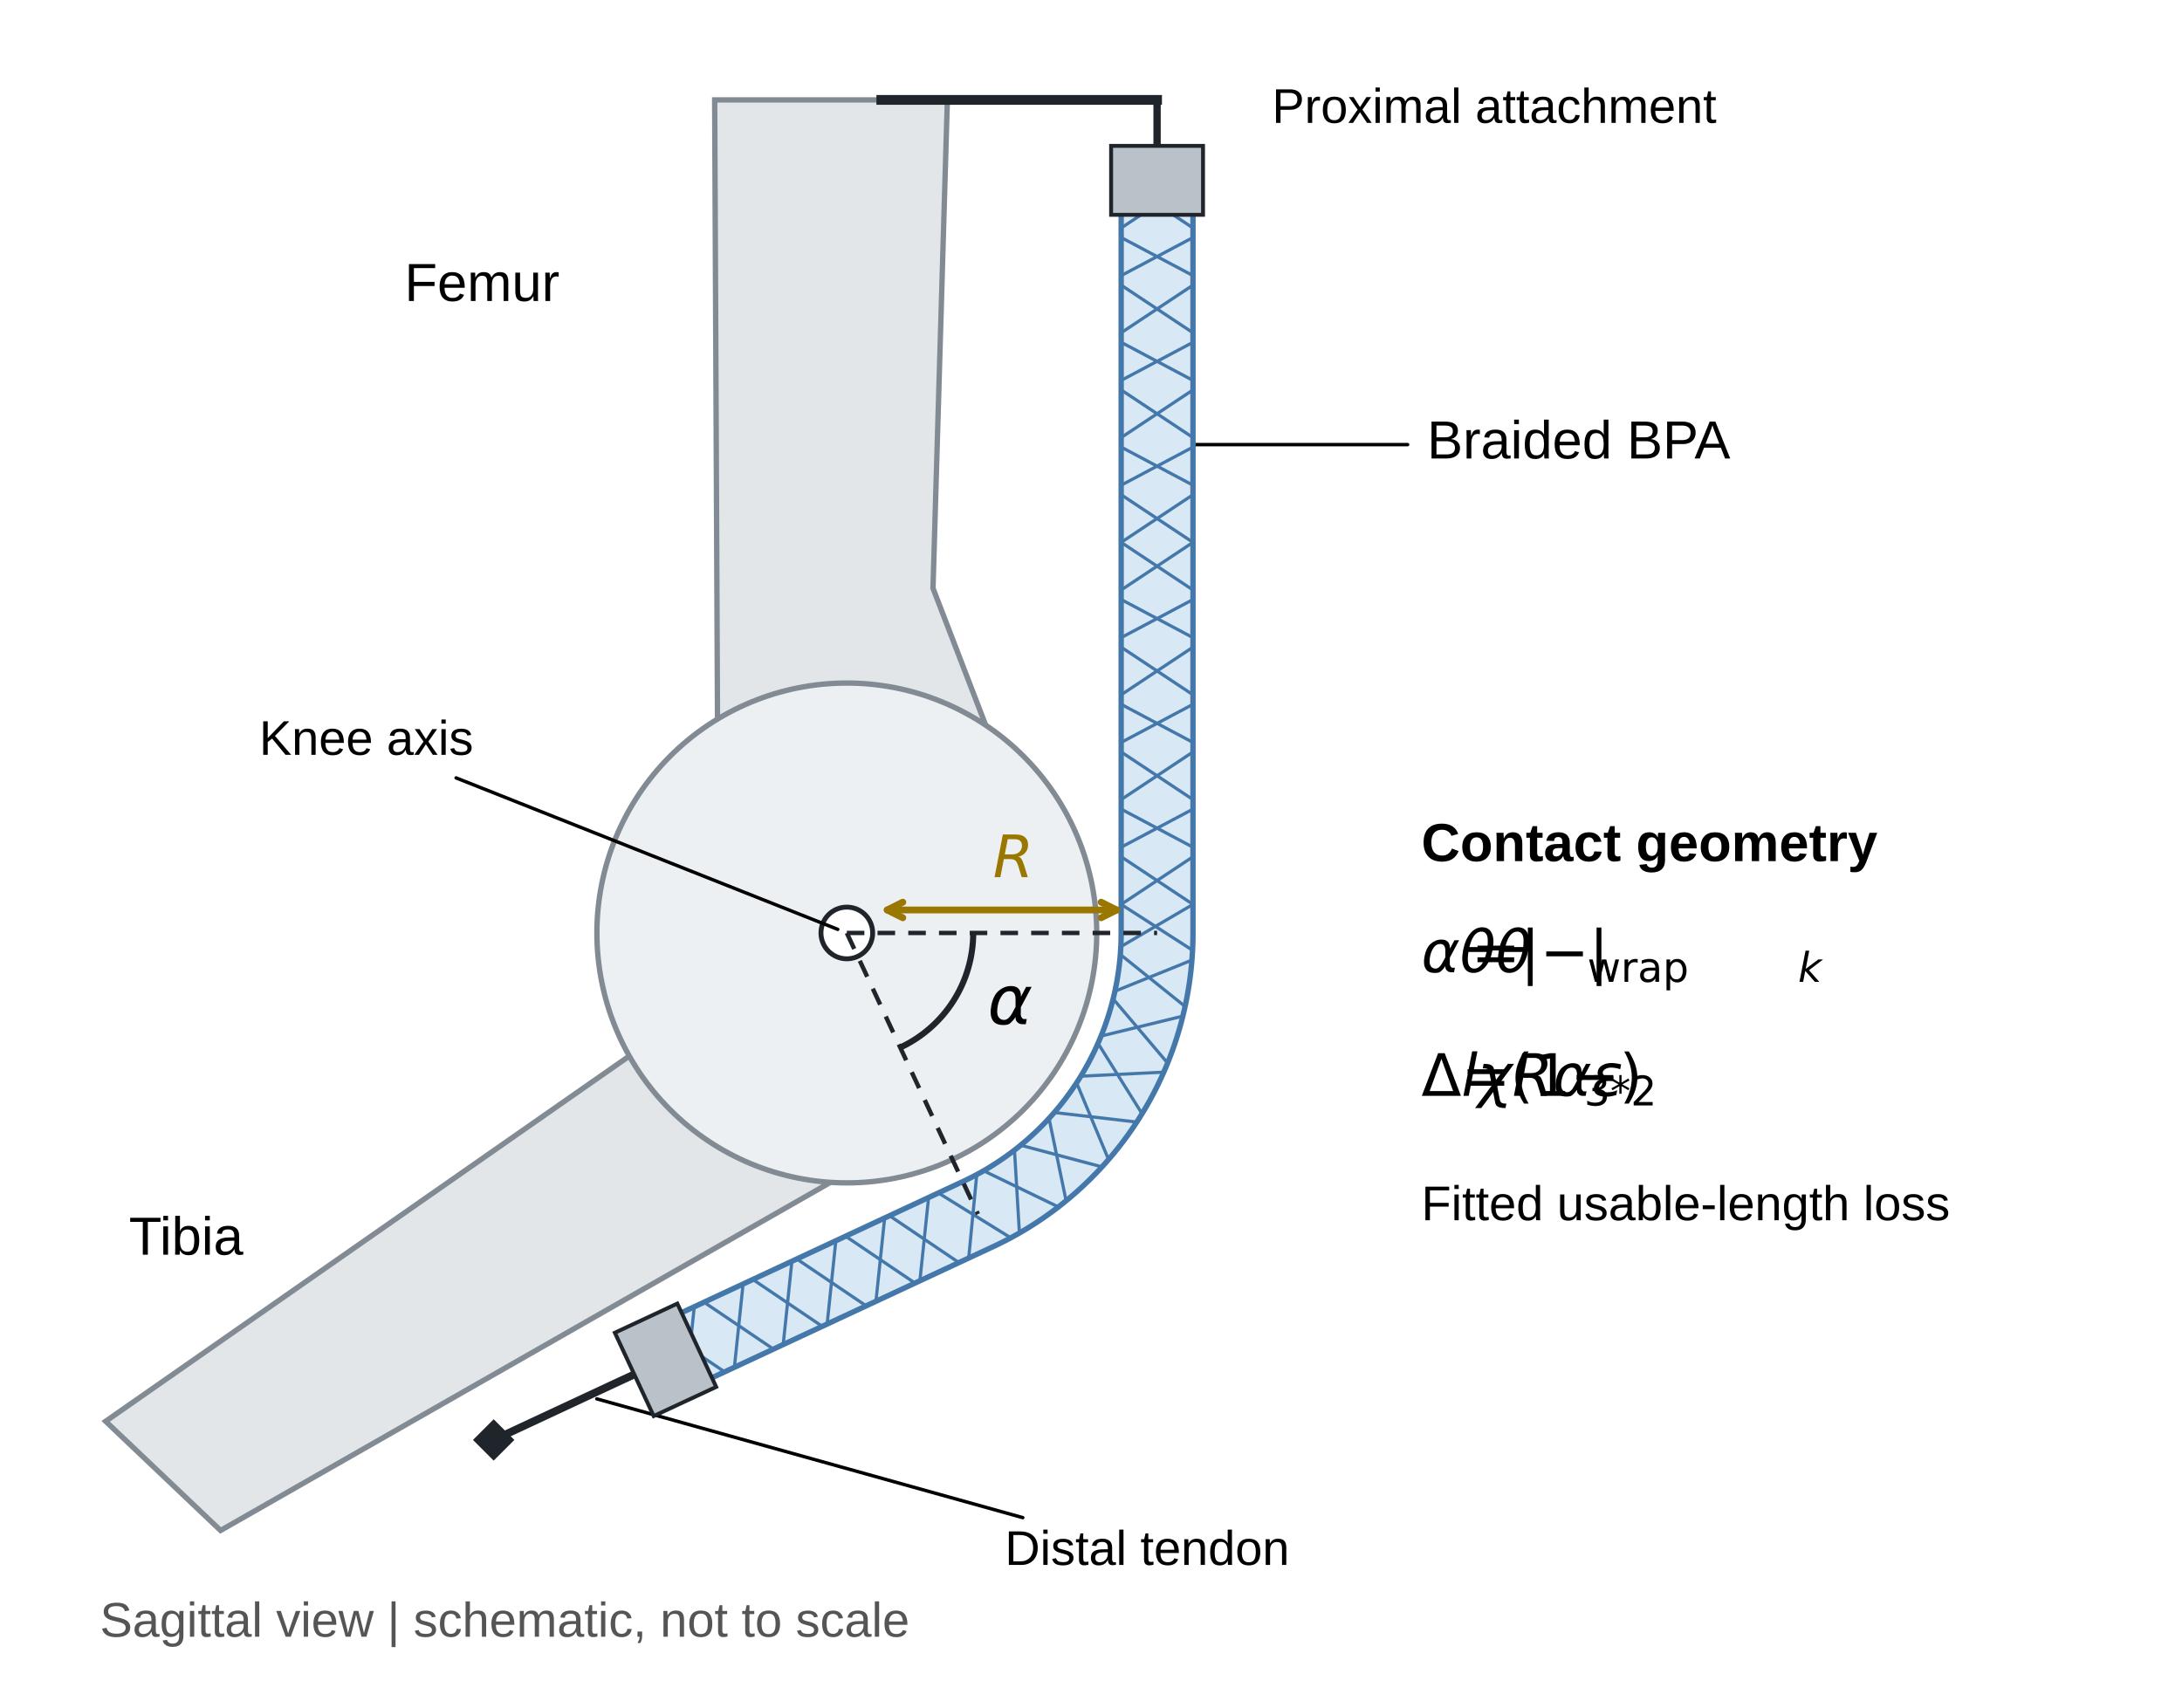
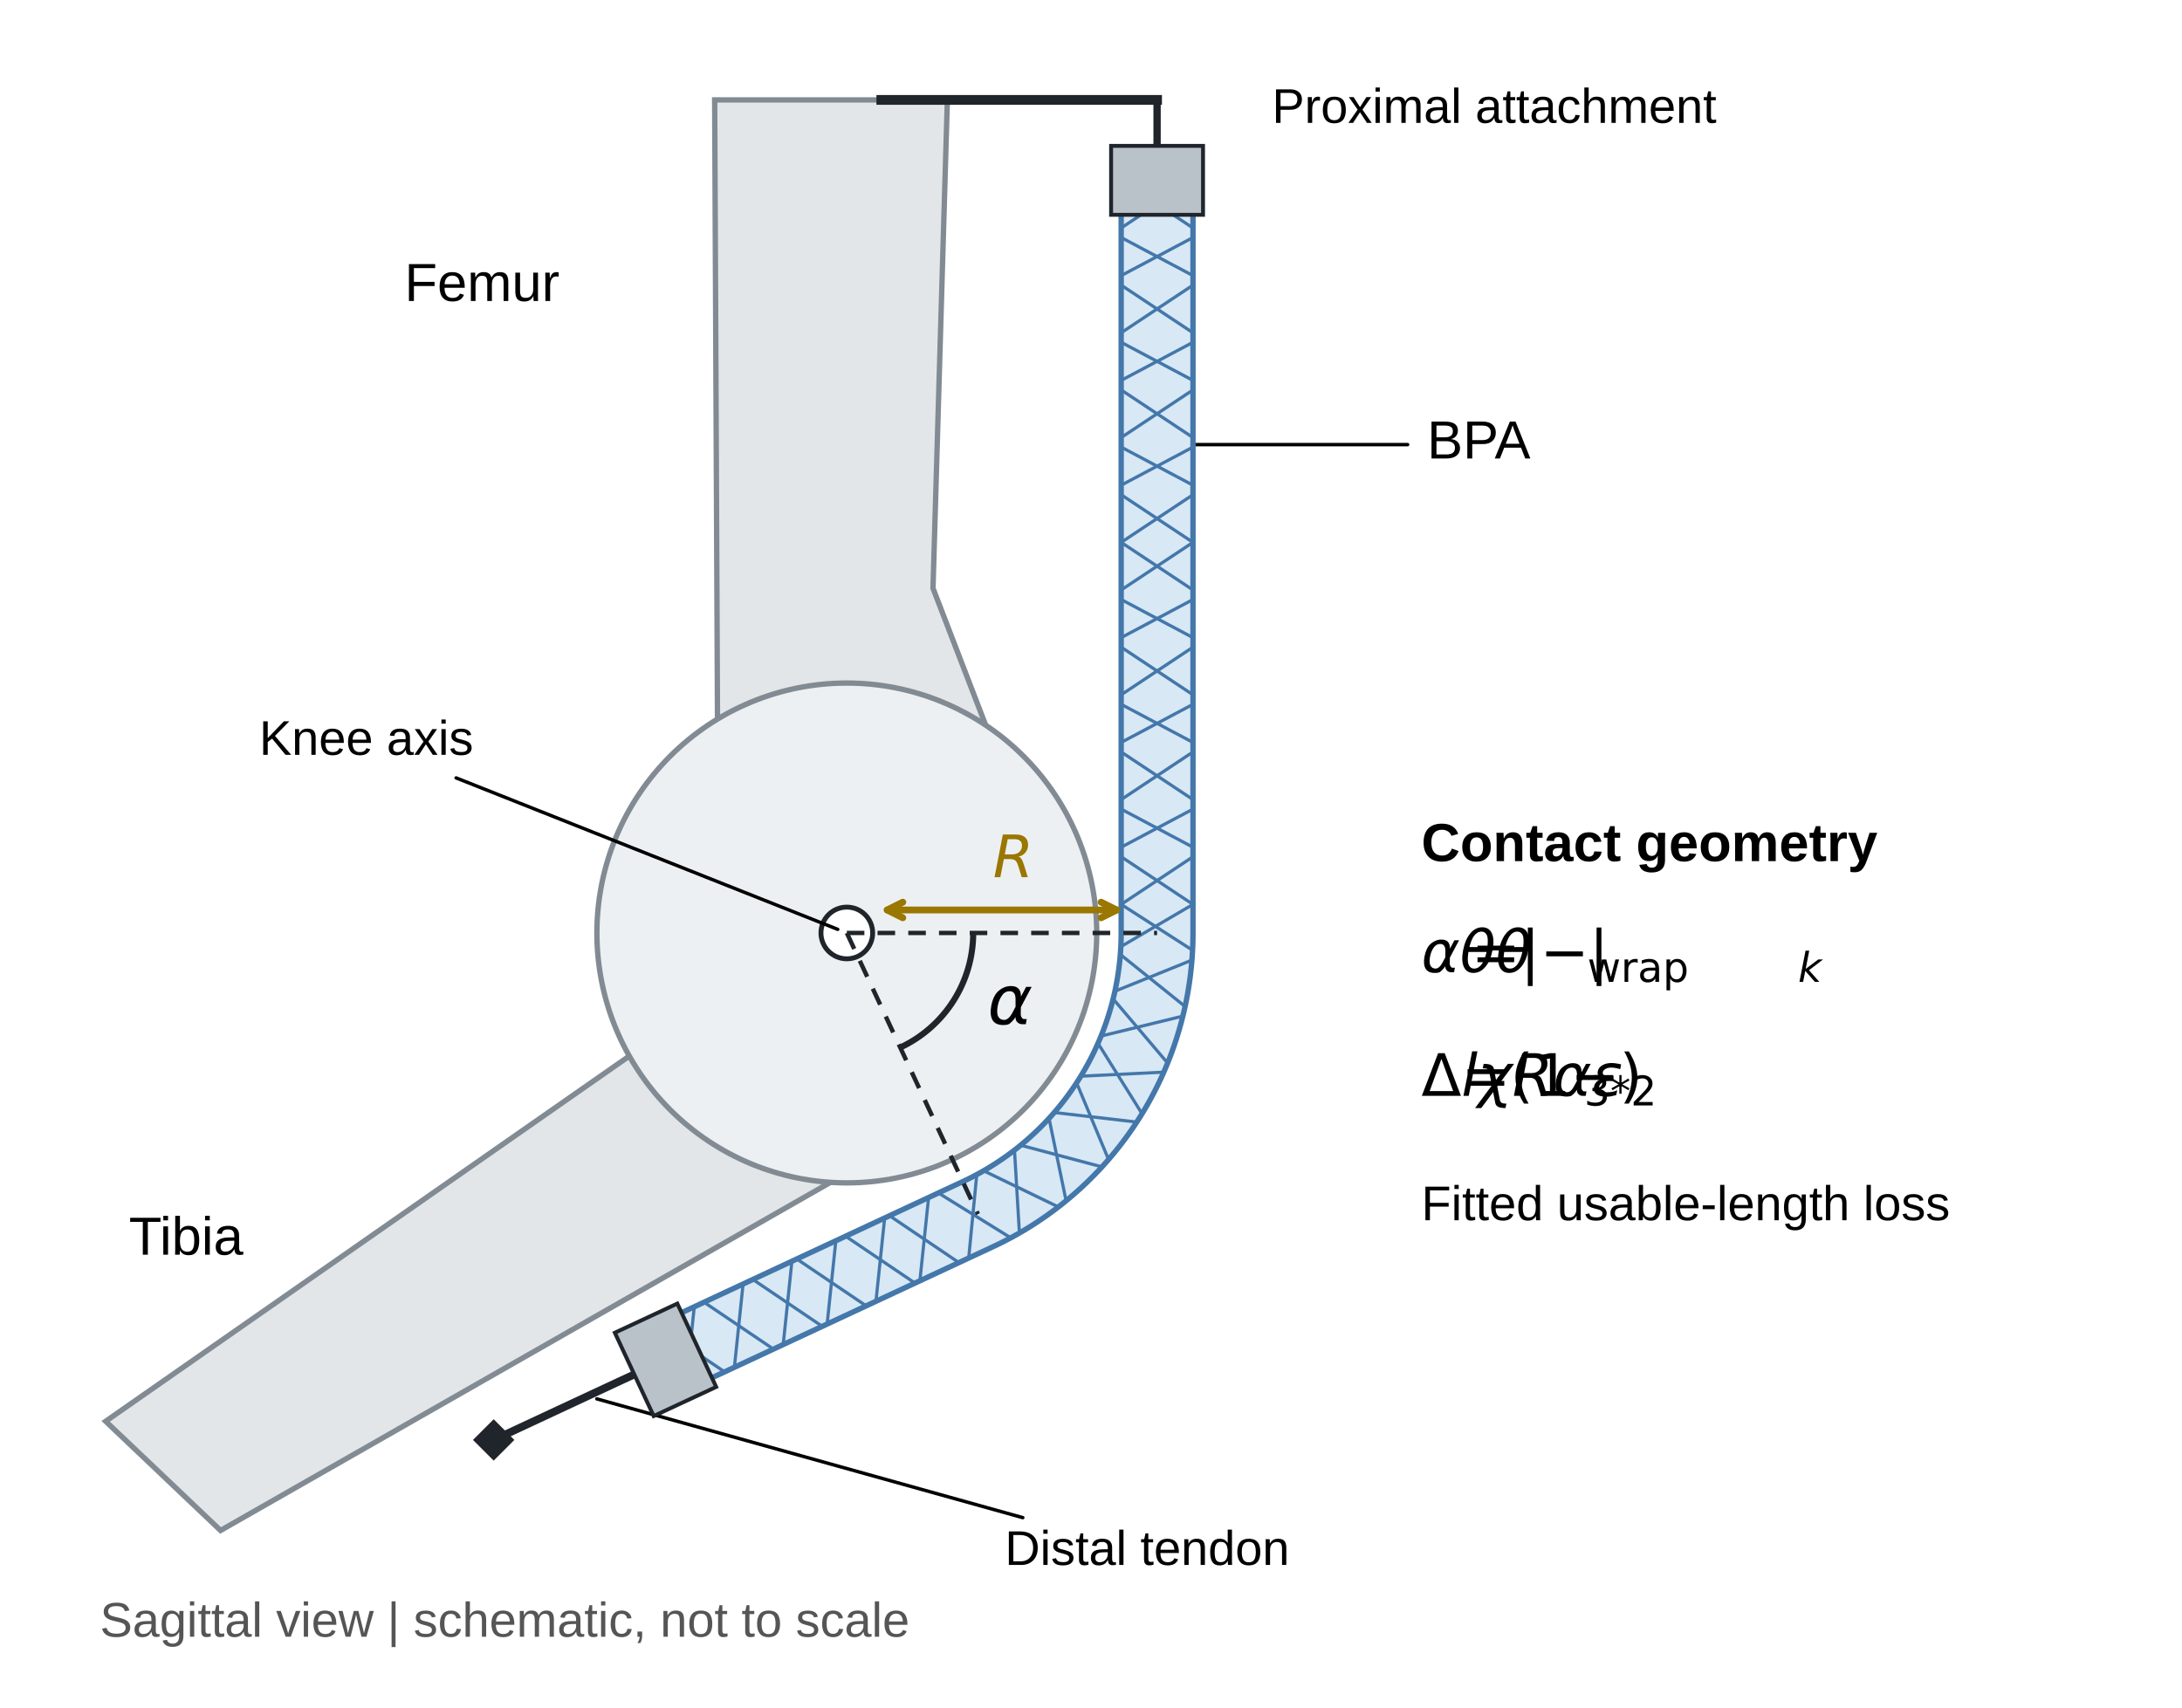
<svg xmlns="http://www.w3.org/2000/svg" xmlns:xlink="http://www.w3.org/1999/xlink" width="447.397pt" height="350.208pt" viewBox="0 0 447.397 350.208" version="1.1">
  <defs>
    <style type="text/css">*{stroke-linejoin: round; stroke-linecap: butt}</style>
  </defs>
  <g id="figure_1">
    <g id="patch_1">
      <path d="M 0 350.208  L 447.397 350.208  L 447.397 0  L 0 0  z " style="fill: #ffffff" />
    </g>
    <g id="axes_1">
      <g id="patch_2">
        <path d="M 146.536 20.486  L 194.247 20.486  L 191.302 120.619  L 206.028 158.906  L 214.863 179.522  L 206.617 219.575  L 167.741 232.534  L 135.345 217.808  L 126.51 185.412  L 147.125 150.071  z " clip-path="url(#p8ea9d6c9ce)" style="fill: #e3e6e8; stroke: #828b93; stroke-width: 1.1; stroke-linejoin: miter" />
      </g>
      <g id="patch_3">
        <path d="M 142.413 207.206  L 182.467 235.479  L 45.225 313.819  L 21.664 291.436  z " clip-path="url(#p8ea9d6c9ce)" style="fill: #e3e6e8; stroke: #828b93; stroke-width: 1.1; stroke-linejoin: miter" />
      </g>
      <g id="patch_4">
        <path d="M 173.631 242.547  C 187.222 242.547 200.257 237.148 209.867 227.538  C 219.477 217.928 224.876 204.892 224.876 191.302  C 224.876 177.712 219.477 164.676 209.867 155.066  C 200.257 145.457 187.222 140.057 173.631 140.057  C 160.041 140.057 147.006 145.457 137.396 155.066  C 127.786 164.676 122.386 177.712 122.386 191.302  C 122.386 204.892 127.786 217.928 137.396 227.538  C 147.006 237.148 160.041 242.547 173.631 242.547  z " clip-path="url(#p8ea9d6c9ce)" style="fill: #edf0f2; stroke: #828b93; stroke-width: 1.1; stroke-linejoin: miter" />
      </g>
      <g id="line2d_1">
        <path d="M 180.7 20.486  L 237.246 20.486  " clip-path="url(#p8ea9d6c9ce)" style="fill: none; stroke: #20252b; stroke-width: 2; stroke-linecap: square" />
      </g>
      <g id="line2d_2">
        <path d="M 237.246 20.486  L 237.246 35.211  " clip-path="url(#p8ea9d6c9ce)" style="fill: none; stroke: #20252b; stroke-width: 1.5; stroke-linecap: square" />
      </g>
      <g id="patch_5">
        <path d="M 173.631 196.603  C 175.037 196.603 176.386 196.045 177.38 195.051  C 178.374 194.057 178.933 192.708 178.933 191.302  C 178.933 189.896 178.374 188.548 177.38 187.554  C 176.386 186.559 175.037 186.001 173.631 186.001  C 172.226 186.001 170.877 186.559 169.883 187.554  C 168.889 188.548 168.33 189.896 168.33 191.302  C 168.33 192.708 168.889 194.057 169.883 195.051  C 170.877 196.045 172.226 196.603 173.631 196.603  z " clip-path="url(#p8ea9d6c9ce)" style="fill: #ffffff; stroke: #20252b; stroke-linejoin: miter" />
      </g>
      <g id="text_1">
        <text style="font: 11px 'Arial'; text-anchor: end" x="114.729" y="61.717" transform="rotate(-0 114.7292 61.71715)">Femur</text>
      </g>
      <g id="text_2">
        <text style="font: 11px 'Arial'; text-anchor: middle" x="38.156" y="257.273" transform="rotate(-0 38.15624 257.2727)">Tibia</text>
      </g>
      <g id="patch_6">
        <path d="M 93.519 159.507  Q 132.645 175.035 171.771 190.564  " style="fill: none; stroke: #000000; stroke-width: 0.7; stroke-linecap: round" />
      </g>
      <g id="text_3">
        <text style="font: 10px 'Arial'; text-anchor: end" x="97.059" y="154.783" transform="rotate(-0 97.0585 154.7827)">Knee axis</text>
      </g>
      <g id="text_4">
        <text style="font: 10px 'Arial'; text-anchor: start" x="260.807" y="25.198" transform="rotate(-0 260.8068 25.19775)">Proximal attachment</text>
      </g>
      <g id="patch_7">
        <path d="M 288.62 91.168  Q 263.931 91.168 239.243 91.168  " style="fill: none; stroke: #000000; stroke-width: 0.7; stroke-linecap: round" />
      </g>
      <g id="text_5">
-         <text style="font: 11px 'Arial'; text-anchor: start" x="292.614" y="94.012" transform="rotate(-0 292.614 94.01195)">Braided BPA</text>
+         <text style="font: 11px 'Arial'; text-anchor: start" x="292.614" y="94.012" transform="rotate(-0 292.614 94.01195)">BPA</text>
      </g>
      <g id="patch_8">
        <path d="M 209.714 311.191  Q 166.041 299.011 122.368 286.832  " style="fill: none; stroke: #000000; stroke-width: 0.7; stroke-linecap: round" />
      </g>
      <g id="text_6">
        <text style="font: 10px 'Arial'; text-anchor: start" x="206.028" y="320.887" transform="rotate(-0 206.0277 320.8871)">Distal tendon</text>
      </g>
      <g id="text_7">
        <g style="fill: #997700" transform="translate(203.5948 180.1107)">
          <text>
            <tspan style="font: oblique 12px 'DejaVu Sans'" x="0" y="-0.25">R</tspan>
          </text>
        </g>
      </g>
      <g id="text_8">
        <text style="font: 700 11px 'Arial'; text-anchor: start" x="291.436" y="176.577" transform="rotate(-0 291.436 176.5766)">Contact geometry</text>
      </g>
      <g id="text_9">
        <g transform="translate(291.436 200.1375)">
          <text>
            <tspan style="font: oblique 12px 'DejaVu Sans'" x="0 26.684 69.887" y="-0.781">αθθ</tspan>
            <tspan style="font: 12px 'DejaVu Sans'" x="10.248 22.641 57.495 82.421" y="-0.781">=|−|</tspan>
            <tspan style="font: 8.4px 'DejaVu Sans'" x="34.025 40.896 44.349 49.496" y="1.188">wrap</tspan>
            <tspan style="font: oblique 8.4px 'DejaVu Sans'" x="77.229" y="1.188">k</tspan>
          </text>
        </g>
      </g>
      <g id="text_10">
        <g transform="translate(291.436 224.8764)">
          <text>
            <tspan style="font: 12px 'DejaVu Sans'" x="0 13.881 55.296 59.977 69.95 97.19" y="-0.172">Δ=(1−)</tspan>
            <tspan style="font: oblique 12px 'DejaVu Sans'" x="8.209 26.273 39.047 47.385 82.342" y="-0.172">lχRαε</tspan>
            <tspan style="font: 8.4px 'DejaVu Sans'" x="33.375 91.025 101.986" y="1.797 -4.766 -4.766">3*2</tspan>
          </text>
        </g>
      </g>
      <g id="text_11">
        <text style="font: 10px 'Arial'; text-anchor: start" x="291.436" y="250.204" transform="rotate(-0 291.436 250.2044)">Fitted usable-length loss</text>
      </g>
      <g id="text_12">
        <text style="fill: #555555; font: 10px 'Arial'; text-anchor: start" x="20.486" y="335.613" transform="rotate(-0 20.48557 335.6127)">Sagittal view  |  schematic, not to scale</text>
      </g>
      <g id="line2d_3">
        <path d="M 136.456 278.827  L 101.223 295.256  " clip-path="url(#p8ea9d6c9ce)" style="fill: none; stroke: #20252b; stroke-width: 1.6; stroke-linecap: square" />
      </g>
      <g id="patch_9">
        <path d="M 244.609 36.978  L 244.609 38.932  L 244.609 40.885  L 244.609 42.839  L 244.609 44.792  L 244.609 46.746  L 244.609 48.699  L 244.609 50.652  L 244.609 52.606  L 244.609 54.559  L 244.609 56.513  L 244.609 58.466  L 244.609 60.42  L 244.609 62.373  L 244.609 64.327  L 244.609 66.28  L 244.609 68.234  L 244.609 70.187  L 244.609 72.141  L 244.609 74.094  L 244.609 76.048  L 244.609 78.001  L 244.609 79.954  L 244.609 81.908  L 244.609 83.861  L 244.609 85.815  L 244.609 87.768  L 244.609 89.722  L 244.609 91.675  L 244.609 93.629  L 244.609 95.582  L 244.609 97.536  L 244.609 99.489  L 244.609 101.443  L 244.609 103.396  L 244.609 105.35  L 244.609 107.303  L 244.609 109.256  L 244.609 111.21  L 244.609 113.163  L 244.609 115.117  L 244.609 117.07  L 244.609 119.024  L 244.609 120.977  L 244.609 122.931  L 244.609 124.884  L 244.609 126.838  L 244.609 128.791  L 244.609 130.745  L 244.609 132.698  L 244.609 134.652  L 244.609 136.605  L 244.609 138.559  L 244.609 140.512  L 244.609 142.465  L 244.609 144.419  L 244.609 146.372  L 244.609 148.326  L 244.609 150.279  L 244.609 152.233  L 244.609 154.186  L 244.609 156.14  L 244.609 158.093  L 244.609 160.047  L 244.609 162  L 244.609 163.954  L 244.609 165.907  L 244.609 167.861  L 244.609 169.814  L 244.609 171.767  L 244.609 173.721  L 244.609 175.674  L 244.609 177.628  L 244.609 179.581  L 244.609 181.535  L 244.609 183.488  L 244.609 185.442  L 244.609 187.395  L 244.609 189.349  L 244.609 191.307  L 244.607 191.809  L 244.601 192.315  L 244.592 192.821  L 244.58 193.328  L 244.564 193.834  L 244.544 194.34  L 244.52 194.846  L 244.493 195.351  L 244.462 195.857  L 244.428 196.362  L 244.39 196.867  L 244.349 197.372  L 244.304 197.876  L 244.255 198.38  L 244.203 198.884  L 244.147 199.387  L 244.087 199.89  L 244.024 200.393  L 243.957 200.895  L 243.887 201.396  L 243.813 201.897  L 243.736 202.398  L 243.655 202.898  L 243.571 203.397  L 243.482 203.896  L 243.391 204.394  L 243.296 204.891  L 243.197 205.388  L 243.095 205.884  L 242.989 206.379  L 242.88 206.874  L 242.767 207.367  L 242.65 207.86  L 242.53 208.352  L 242.407 208.843  L 242.28 209.334  L 242.15 209.823  L 242.016 210.311  L 241.878 210.799  L 241.738 211.285  L 241.593 211.771  L 241.445 212.255  L 241.294 212.738  L 241.14 213.22  L 240.982 213.702  L 240.82 214.182  L 240.655 214.66  L 240.487 215.138  L 240.315 215.614  L 240.14 216.09  L 239.961 216.563  L 239.779 217.036  L 239.594 217.507  L 239.405 217.977  L 239.213 218.446  L 239.018 218.913  L 238.819 219.379  L 238.617 219.843  L 238.412 220.306  L 238.203 220.768  L 237.992 221.228  L 237.776 221.686  L 237.558 222.143  L 237.336 222.598  L 237.111 223.052  L 236.883 223.504  L 236.652 223.955  L 236.417 224.404  L 236.179 224.851  L 235.939 225.296  L 235.694 225.74  L 235.447 226.182  L 235.197 226.622  L 234.943 227.06  L 234.686 227.497  L 234.427 227.932  L 234.164 228.364  L 233.898 228.795  L 233.629 229.224  L 233.357 229.651  L 233.081 230.077  L 232.803 230.5  L 232.522 230.921  L 232.238 231.34  L 231.951 231.757  L 231.661 232.172  L 231.368 232.585  L 231.072 232.996  L 230.773 233.405  L 230.471 233.812  L 230.166 234.216  L 229.858 234.618  L 229.548 235.018  L 229.235 235.416  L 228.918 235.812  L 228.599 236.205  L 228.278 236.596  L 227.953 236.985  L 227.626 237.371  L 227.296 237.756  L 226.963 238.137  L 226.627 238.517  L 226.289 238.894  L 225.948 239.268  L 225.605 239.64  L 225.258 240.01  L 224.91 240.377  L 224.558 240.741  L 224.204 241.103  L 223.847 241.463  L 223.488 241.82  L 223.127 242.174  L 222.762 242.526  L 222.396 242.876  L 222.026 243.222  L 221.655 243.566  L 221.281 243.907  L 220.904 244.246  L 220.525 244.582  L 220.144 244.915  L 219.76 245.246  L 219.374 245.574  L 218.986 245.899  L 218.595 246.221  L 218.202 246.54  L 217.807 246.857  L 217.409 247.171  L 217.009 247.481  L 216.607 247.79  L 216.203 248.095  L 215.797 248.397  L 215.389 248.696  L 214.978 248.993  L 214.565 249.286  L 214.151 249.577  L 213.734 249.865  L 213.315 250.149  L 212.894 250.431  L 212.471 250.71  L 212.046 250.985  L 211.62 251.258  L 211.191 251.527  L 210.76 251.794  L 210.328 252.057  L 209.893 252.317  L 209.457 252.574  L 209.019 252.829  L 208.579 253.079  L 208.137 253.327  L 207.694 253.572  L 207.249 253.813  L 206.802 254.052  L 206.353 254.287  L 205.903 254.519  L 205.451 254.747  L 204.998 254.973  L 204.543 255.195  L 204.086 255.414  L 203.635 255.626  L 202.627 256.096  L 201.626 256.563  L 200.625 257.03  L 199.624 257.496  L 198.623 257.963  L 197.622 258.43  L 196.621 258.896  L 195.62 259.363  L 194.619 259.83  L 193.618 260.297  L 192.617 260.763  L 191.616 261.23  L 190.615 261.697  L 189.615 262.164  L 188.614 262.63  L 187.613 263.097  L 186.612 263.564  L 185.611 264.03  L 184.61 264.497  L 183.609 264.964  L 182.608 265.431  L 181.607 265.897  L 180.606 266.364  L 179.605 266.831  L 178.604 267.298  L 177.603 267.764  L 176.602 268.231  L 175.601 268.698  L 174.601 269.164  L 173.6 269.631  L 172.599 270.098  L 171.598 270.565  L 170.597 271.031  L 169.596 271.498  L 168.595 271.965  L 167.594 272.432  L 166.593 272.898  L 165.592 273.365  L 164.591 273.832  L 163.59 274.298  L 162.589 274.765  L 161.588 275.232  L 160.587 275.699  L 159.587 276.165  L 158.586 276.632  L 157.585 277.099  L 156.584 277.566  L 155.583 278.032  L 154.582 278.499  L 153.581 278.966  L 152.58 279.432  L 151.579 279.899  L 150.578 280.366  L 149.577 280.833  L 148.576 281.299  L 147.575 281.766  L 146.574 282.233  L 145.573 282.7  L 144.573 283.166  L 143.572 283.633  L 142.571 284.1  L 141.57 284.566  L 140.569 285.033  L 139.568 285.5  L 133.345 272.154  L 134.346 271.687  L 135.347 271.22  L 136.348 270.754  L 137.349 270.287  L 138.349 269.82  L 139.35 269.354  L 140.351 268.887  L 141.352 268.42  L 142.353 267.953  L 143.354 267.487  L 144.355 267.02  L 145.356 266.553  L 146.357 266.086  L 147.358 265.62  L 148.359 265.153  L 149.36 264.686  L 150.361 264.22  L 151.362 263.753  L 152.363 263.286  L 153.363 262.819  L 154.364 262.353  L 155.365 261.886  L 156.366 261.419  L 157.367 260.952  L 158.368 260.486  L 159.369 260.019  L 160.37 259.552  L 161.371 259.086  L 162.372 258.619  L 163.373 258.152  L 164.374 257.685  L 165.375 257.219  L 166.376 256.752  L 167.377 256.285  L 168.377 255.818  L 169.378 255.352  L 170.379 254.885  L 171.38 254.418  L 172.381 253.952  L 173.382 253.485  L 174.383 253.018  L 175.384 252.551  L 176.385 252.085  L 177.386 251.618  L 178.387 251.151  L 179.388 250.684  L 180.389 250.218  L 181.39 249.751  L 182.391 249.284  L 183.391 248.818  L 184.392 248.351  L 185.393 247.884  L 186.394 247.417  L 187.395 246.951  L 188.396 246.484  L 189.397 246.017  L 190.398 245.55  L 191.399 245.084  L 192.4 244.617  L 193.401 244.15  L 194.402 243.684  L 195.403 243.217  L 196.404 242.75  L 197.398 242.287  L 197.768 242.113  L 198.129 241.939  L 198.49 241.763  L 198.85 241.584  L 199.208 241.403  L 199.564 241.219  L 199.92 241.033  L 200.274 240.844  L 200.627 240.653  L 200.978 240.459  L 201.328 240.263  L 201.677 240.064  L 202.024 239.862  L 202.37 239.659  L 202.714 239.452  L 203.057 239.244  L 203.398 239.032  L 203.738 238.819  L 204.076 238.603  L 204.413 238.384  L 204.748 238.164  L 205.082 237.94  L 205.414 237.715  L 205.744 237.487  L 206.073 237.256  L 206.4 237.024  L 206.725 236.789  L 207.049 236.552  L 207.371 236.312  L 207.691 236.07  L 208.01 235.826  L 208.327 235.58  L 208.642 235.331  L 208.955 235.08  L 209.266 234.827  L 209.576 234.571  L 209.884 234.314  L 210.19 234.054  L 210.494 233.792  L 210.796 233.528  L 211.096 233.262  L 211.395 232.994  L 211.691 232.723  L 211.986 232.45  L 212.279 232.176  L 212.569 231.899  L 212.858 231.62  L 213.145 231.339  L 213.429 231.056  L 213.712 230.771  L 213.992 230.484  L 214.271 230.195  L 214.547 229.904  L 214.822 229.611  L 215.094 229.317  L 215.364 229.02  L 215.632 228.721  L 215.898 228.42  L 216.162 228.118  L 216.424 227.814  L 216.683 227.507  L 216.94 227.199  L 217.195 226.889  L 217.448 226.578  L 217.699 226.264  L 217.947 225.949  L 218.193 225.632  L 218.437 225.313  L 218.678 224.992  L 218.918 224.67  L 219.155 224.346  L 219.389 224.02  L 219.621 223.693  L 219.851 223.364  L 220.079 223.034  L 220.304 222.701  L 220.527 222.368  L 220.747 222.032  L 220.965 221.695  L 221.181 221.357  L 221.394 221.017  L 221.605 220.675  L 221.814 220.332  L 222.019 219.988  L 222.223 219.642  L 222.424 219.294  L 222.622 218.945  L 222.818 218.595  L 223.012 218.243  L 223.203 217.89  L 223.391 217.536  L 223.577 217.18  L 223.76 216.823  L 223.941 216.465  L 224.12 216.105  L 224.295 215.745  L 224.468 215.382  L 224.639 215.019  L 224.807 214.655  L 224.972 214.289  L 225.135 213.922  L 225.295 213.554  L 225.452 213.185  L 225.607 212.814  L 225.759 212.443  L 225.909 212.071  L 226.056 211.697  L 226.2 211.322  L 226.341 210.947  L 226.48 210.57  L 226.616 210.193  L 226.75 209.814  L 226.88 209.435  L 227.008 209.054  L 227.134 208.673  L 227.256 208.291  L 227.376 207.908  L 227.493 207.524  L 227.608 207.139  L 227.719 206.754  L 227.828 206.367  L 227.934 205.98  L 228.038 205.593  L 228.138 205.204  L 228.236 204.815  L 228.331 204.425  L 228.423 204.034  L 228.513 203.643  L 228.599 203.251  L 228.683 202.859  L 228.764 202.465  L 228.843 202.072  L 228.918 201.678  L 228.991 201.283  L 229.06 200.888  L 229.127 200.492  L 229.192 200.096  L 229.253 199.699  L 229.311 199.302  L 229.367 198.905  L 229.42 198.507  L 229.47 198.108  L 229.517 197.71  L 229.561 197.311  L 229.603 196.912  L 229.641 196.512  L 229.677 196.113  L 229.71 195.712  L 229.74 195.312  L 229.767 194.912  L 229.791 194.511  L 229.813 194.11  L 229.832 193.71  L 229.847 193.308  L 229.86 192.907  L 229.87 192.506  L 229.877 192.105  L 229.882 191.703  L 229.883 191.297  L 229.883 189.349  L 229.883 187.395  L 229.883 185.442  L 229.883 183.488  L 229.883 181.535  L 229.883 179.581  L 229.883 177.628  L 229.883 175.674  L 229.883 173.721  L 229.883 171.767  L 229.883 169.814  L 229.883 167.861  L 229.883 165.907  L 229.883 163.954  L 229.883 162  L 229.883 160.047  L 229.883 158.093  L 229.883 156.14  L 229.883 154.186  L 229.883 152.233  L 229.883 150.279  L 229.883 148.326  L 229.883 146.372  L 229.883 144.419  L 229.883 142.465  L 229.883 140.512  L 229.883 138.559  L 229.883 136.605  L 229.883 134.652  L 229.883 132.698  L 229.883 130.745  L 229.883 128.791  L 229.883 126.838  L 229.883 124.884  L 229.883 122.931  L 229.883 120.977  L 229.883 119.024  L 229.883 117.07  L 229.883 115.117  L 229.883 113.163  L 229.883 111.21  L 229.883 109.256  L 229.883 107.303  L 229.883 105.35  L 229.883 103.396  L 229.883 101.443  L 229.883 99.489  L 229.883 97.536  L 229.883 95.582  L 229.883 93.629  L 229.883 91.675  L 229.883 89.722  L 229.883 87.768  L 229.883 85.815  L 229.883 83.861  L 229.883 81.908  L 229.883 79.954  L 229.883 78.001  L 229.883 76.048  L 229.883 74.094  L 229.883 72.141  L 229.883 70.187  L 229.883 68.234  L 229.883 66.28  L 229.883 64.327  L 229.883 62.373  L 229.883 60.42  L 229.883 58.466  L 229.883 56.513  L 229.883 54.559  L 229.883 52.606  L 229.883 50.652  L 229.883 48.699  L 229.883 46.746  L 229.883 44.792  L 229.883 42.839  L 229.883 40.885  L 229.883 38.932  L 229.883 36.978  z " clip-path="url(#p8ea9d6c9ce)" style="fill: #d8e8f5; stroke: #4477aa; stroke-width: 1.1; stroke-linejoin: miter" />
      </g>
      <g id="line2d_4">
        <path d="M 229.883 36.978  L 244.609 46.746  " clip-path="url(#pab207952ee)" style="fill: none; stroke: #4477aa; stroke-width: 0.65; stroke-linecap: square" />
      </g>
      <g id="line2d_5">
        <path d="M 244.609 36.978  L 229.883 46.746  " clip-path="url(#pab207952ee)" style="fill: none; stroke: #4477aa; stroke-width: 0.65; stroke-linecap: square" />
      </g>
      <g id="line2d_6">
        <path d="M 229.883 48.699  L 244.609 56.513  " clip-path="url(#pab207952ee)" style="fill: none; stroke: #4477aa; stroke-width: 0.65; stroke-linecap: square" />
      </g>
      <g id="line2d_7">
        <path d="M 244.609 48.699  L 229.883 56.513  " clip-path="url(#pab207952ee)" style="fill: none; stroke: #4477aa; stroke-width: 0.65; stroke-linecap: square" />
      </g>
      <g id="line2d_8">
        <path d="M 229.883 58.466  L 244.609 68.234  " clip-path="url(#pab207952ee)" style="fill: none; stroke: #4477aa; stroke-width: 0.65; stroke-linecap: square" />
      </g>
      <g id="line2d_9">
        <path d="M 244.609 58.466  L 229.883 68.234  " clip-path="url(#pab207952ee)" style="fill: none; stroke: #4477aa; stroke-width: 0.65; stroke-linecap: square" />
      </g>
      <g id="line2d_10">
        <path d="M 229.883 70.187  L 244.609 78.001  " clip-path="url(#pab207952ee)" style="fill: none; stroke: #4477aa; stroke-width: 0.65; stroke-linecap: square" />
      </g>
      <g id="line2d_11">
        <path d="M 244.609 70.187  L 229.883 78.001  " clip-path="url(#pab207952ee)" style="fill: none; stroke: #4477aa; stroke-width: 0.65; stroke-linecap: square" />
      </g>
      <g id="line2d_12">
        <path d="M 229.883 79.954  L 244.609 89.722  " clip-path="url(#pab207952ee)" style="fill: none; stroke: #4477aa; stroke-width: 0.65; stroke-linecap: square" />
      </g>
      <g id="line2d_13">
        <path d="M 244.609 79.954  L 229.883 89.722  " clip-path="url(#pab207952ee)" style="fill: none; stroke: #4477aa; stroke-width: 0.65; stroke-linecap: square" />
      </g>
      <g id="line2d_14">
        <path d="M 229.883 91.675  L 244.609 99.489  " clip-path="url(#pab207952ee)" style="fill: none; stroke: #4477aa; stroke-width: 0.65; stroke-linecap: square" />
      </g>
      <g id="line2d_15">
        <path d="M 244.609 91.675  L 229.883 99.489  " clip-path="url(#pab207952ee)" style="fill: none; stroke: #4477aa; stroke-width: 0.65; stroke-linecap: square" />
      </g>
      <g id="line2d_16">
        <path d="M 229.883 101.443  L 244.609 111.21  " clip-path="url(#pab207952ee)" style="fill: none; stroke: #4477aa; stroke-width: 0.65; stroke-linecap: square" />
      </g>
      <g id="line2d_17">
        <path d="M 244.609 101.443  L 229.883 111.21  " clip-path="url(#pab207952ee)" style="fill: none; stroke: #4477aa; stroke-width: 0.65; stroke-linecap: square" />
      </g>
      <g id="line2d_18">
        <path d="M 229.883 111.21  L 244.609 120.977  " clip-path="url(#pab207952ee)" style="fill: none; stroke: #4477aa; stroke-width: 0.65; stroke-linecap: square" />
      </g>
      <g id="line2d_19">
        <path d="M 244.609 111.21  L 229.883 120.977  " clip-path="url(#pab207952ee)" style="fill: none; stroke: #4477aa; stroke-width: 0.65; stroke-linecap: square" />
      </g>
      <g id="line2d_20">
        <path d="M 229.883 122.931  L 244.609 130.745  " clip-path="url(#pab207952ee)" style="fill: none; stroke: #4477aa; stroke-width: 0.65; stroke-linecap: square" />
      </g>
      <g id="line2d_21">
        <path d="M 244.609 122.931  L 229.883 130.745  " clip-path="url(#pab207952ee)" style="fill: none; stroke: #4477aa; stroke-width: 0.65; stroke-linecap: square" />
      </g>
      <g id="line2d_22">
        <path d="M 229.883 132.698  L 244.609 142.465  " clip-path="url(#pab207952ee)" style="fill: none; stroke: #4477aa; stroke-width: 0.65; stroke-linecap: square" />
      </g>
      <g id="line2d_23">
        <path d="M 244.609 132.698  L 229.883 142.465  " clip-path="url(#pab207952ee)" style="fill: none; stroke: #4477aa; stroke-width: 0.65; stroke-linecap: square" />
      </g>
      <g id="line2d_24">
        <path d="M 229.883 144.419  L 244.609 152.233  " clip-path="url(#pab207952ee)" style="fill: none; stroke: #4477aa; stroke-width: 0.65; stroke-linecap: square" />
      </g>
      <g id="line2d_25">
        <path d="M 244.609 144.419  L 229.883 152.233  " clip-path="url(#pab207952ee)" style="fill: none; stroke: #4477aa; stroke-width: 0.65; stroke-linecap: square" />
      </g>
      <g id="line2d_26">
        <path d="M 229.883 154.186  L 244.609 163.954  " clip-path="url(#pab207952ee)" style="fill: none; stroke: #4477aa; stroke-width: 0.65; stroke-linecap: square" />
      </g>
      <g id="line2d_27">
        <path d="M 244.609 154.186  L 229.883 163.954  " clip-path="url(#pab207952ee)" style="fill: none; stroke: #4477aa; stroke-width: 0.65; stroke-linecap: square" />
      </g>
      <g id="line2d_28">
        <path d="M 229.883 165.907  L 244.609 173.721  " clip-path="url(#pab207952ee)" style="fill: none; stroke: #4477aa; stroke-width: 0.65; stroke-linecap: square" />
      </g>
      <g id="line2d_29">
        <path d="M 244.609 165.907  L 229.883 173.721  " clip-path="url(#pab207952ee)" style="fill: none; stroke: #4477aa; stroke-width: 0.65; stroke-linecap: square" />
      </g>
      <g id="line2d_30">
        <path d="M 229.883 175.674  L 244.609 185.442  " clip-path="url(#pab207952ee)" style="fill: none; stroke: #4477aa; stroke-width: 0.65; stroke-linecap: square" />
      </g>
      <g id="line2d_31">
        <path d="M 244.609 175.674  L 229.883 185.442  " clip-path="url(#pab207952ee)" style="fill: none; stroke: #4477aa; stroke-width: 0.65; stroke-linecap: square" />
      </g>
      <g id="line2d_32">
        <path d="M 229.883 185.442  L 244.52 194.846  " clip-path="url(#pab207952ee)" style="fill: none; stroke: #4477aa; stroke-width: 0.65; stroke-linecap: square" />
      </g>
      <g id="line2d_33">
        <path d="M 244.609 185.442  L 229.813 194.11  " clip-path="url(#pab207952ee)" style="fill: none; stroke: #4477aa; stroke-width: 0.65; stroke-linecap: square" />
      </g>
      <g id="line2d_34">
        <path d="M 229.71 195.712  L 242.989 206.379  " clip-path="url(#pab207952ee)" style="fill: none; stroke: #4477aa; stroke-width: 0.65; stroke-linecap: square" />
      </g>
      <g id="line2d_35">
        <path d="M 244.39 196.867  L 228.599 203.251  " clip-path="url(#pab207952ee)" style="fill: none; stroke: #4477aa; stroke-width: 0.65; stroke-linecap: square" />
      </g>
      <g id="line2d_36">
        <path d="M 228.236 204.815  L 239.405 217.977  " clip-path="url(#pab207952ee)" style="fill: none; stroke: #4477aa; stroke-width: 0.65; stroke-linecap: square" />
      </g>
      <g id="line2d_37">
        <path d="M 242.53 208.352  L 225.759 212.443  " clip-path="url(#pab207952ee)" style="fill: none; stroke: #4477aa; stroke-width: 0.65; stroke-linecap: square" />
      </g>
      <g id="line2d_38">
        <path d="M 225.135 213.922  L 234.164 228.364  " clip-path="url(#pab207952ee)" style="fill: none; stroke: #4477aa; stroke-width: 0.65; stroke-linecap: square" />
      </g>
      <g id="line2d_39">
        <path d="M 238.617 219.843  L 221.605 220.675  " clip-path="url(#pab207952ee)" style="fill: none; stroke: #4477aa; stroke-width: 0.65; stroke-linecap: square" />
      </g>
      <g id="line2d_40">
        <path d="M 220.747 222.032  L 227.296 237.756  " clip-path="url(#pab207952ee)" style="fill: none; stroke: #4477aa; stroke-width: 0.65; stroke-linecap: square" />
      </g>
      <g id="line2d_41">
        <path d="M 233.081 230.077  L 216.162 228.118  " clip-path="url(#pab207952ee)" style="fill: none; stroke: #4477aa; stroke-width: 0.65; stroke-linecap: square" />
      </g>
      <g id="line2d_42">
        <path d="M 215.094 229.317  L 218.595 246.221  " clip-path="url(#pab207952ee)" style="fill: none; stroke: #4477aa; stroke-width: 0.65; stroke-linecap: square" />
      </g>
      <g id="line2d_43">
        <path d="M 225.948 239.268  L 209.266 234.827  " clip-path="url(#pab207952ee)" style="fill: none; stroke: #4477aa; stroke-width: 0.65; stroke-linecap: square" />
      </g>
      <g id="line2d_44">
        <path d="M 208.01 235.826  L 209.019 252.829  " clip-path="url(#pab207952ee)" style="fill: none; stroke: #4477aa; stroke-width: 0.65; stroke-linecap: square" />
      </g>
      <g id="line2d_45">
        <path d="M 217.009 247.481  L 201.677 240.064  " clip-path="url(#pab207952ee)" style="fill: none; stroke: #4477aa; stroke-width: 0.65; stroke-linecap: square" />
      </g>
      <g id="line2d_46">
        <path d="M 200.274 240.844  L 198.623 257.963  " clip-path="url(#pab207952ee)" style="fill: none; stroke: #4477aa; stroke-width: 0.65; stroke-linecap: square" />
      </g>
      <g id="line2d_47">
        <path d="M 207.249 253.813  L 192.4 244.617  " clip-path="url(#pab207952ee)" style="fill: none; stroke: #4477aa; stroke-width: 0.65; stroke-linecap: square" />
      </g>
      <g id="line2d_48">
        <path d="M 190.398 245.55  L 188.614 262.63  " clip-path="url(#pab207952ee)" style="fill: none; stroke: #4477aa; stroke-width: 0.65; stroke-linecap: square" />
      </g>
      <g id="line2d_49">
        <path d="M 196.621 258.896  L 182.391 249.284  " clip-path="url(#pab207952ee)" style="fill: none; stroke: #4477aa; stroke-width: 0.65; stroke-linecap: square" />
      </g>
      <g id="line2d_50">
        <path d="M 181.39 249.751  L 179.605 266.831  " clip-path="url(#pab207952ee)" style="fill: none; stroke: #4477aa; stroke-width: 0.65; stroke-linecap: square" />
      </g>
      <g id="line2d_51">
        <path d="M 187.613 263.097  L 173.382 253.485  " clip-path="url(#pab207952ee)" style="fill: none; stroke: #4477aa; stroke-width: 0.65; stroke-linecap: square" />
      </g>
      <g id="line2d_52">
        <path d="M 171.38 254.418  L 169.596 271.498  " clip-path="url(#pab207952ee)" style="fill: none; stroke: #4477aa; stroke-width: 0.65; stroke-linecap: square" />
      </g>
      <g id="line2d_53">
        <path d="M 177.603 267.764  L 163.373 258.152  " clip-path="url(#pab207952ee)" style="fill: none; stroke: #4477aa; stroke-width: 0.65; stroke-linecap: square" />
      </g>
      <g id="line2d_54">
        <path d="M 162.372 258.619  L 160.587 275.699  " clip-path="url(#pab207952ee)" style="fill: none; stroke: #4477aa; stroke-width: 0.65; stroke-linecap: square" />
      </g>
      <g id="line2d_55">
        <path d="M 168.595 271.965  L 154.364 262.353  " clip-path="url(#pab207952ee)" style="fill: none; stroke: #4477aa; stroke-width: 0.65; stroke-linecap: square" />
      </g>
      <g id="line2d_56">
        <path d="M 152.363 263.286  L 150.578 280.366  " clip-path="url(#pab207952ee)" style="fill: none; stroke: #4477aa; stroke-width: 0.65; stroke-linecap: square" />
      </g>
      <g id="line2d_57">
        <path d="M 158.586 276.632  L 144.355 267.02  " clip-path="url(#pab207952ee)" style="fill: none; stroke: #4477aa; stroke-width: 0.65; stroke-linecap: square" />
      </g>
      <g id="line2d_58">
        <path d="M 142.353 267.953  L 140.569 285.033  " clip-path="url(#pab207952ee)" style="fill: none; stroke: #4477aa; stroke-width: 0.65; stroke-linecap: square" />
      </g>
      <g id="line2d_59">
        <path d="M 148.576 281.299  L 134.346 271.687  " clip-path="url(#pab207952ee)" style="fill: none; stroke: #4477aa; stroke-width: 0.65; stroke-linecap: square" />
      </g>
      <g id="patch_10">
        <path d="M 227.822 29.91  L 227.822 44.046  L 246.67 44.046  L 246.67 29.91  z " clip-path="url(#p8ea9d6c9ce)" style="fill: #b9c2c9; stroke: #20252b; stroke-width: 0.8; stroke-linejoin: miter" />
      </g>
      <g id="patch_11">
        <path d="M 138.88 267.299  L 126.068 273.273  L 134.033 290.355  L 146.845 284.381  z " clip-path="url(#p8ea9d6c9ce)" style="fill: #b9c2c9; stroke: #20252b; stroke-width: 0.8; stroke-linejoin: miter" />
      </g>
      <g id="line2d_60">
        <path d="M 101.223 295.256  " clip-path="url(#p8ea9d6c9ce)" style="fill: none; stroke: #20252b; stroke-width: 1.5; stroke-linecap: square" />
        <defs>
          <path id="m18fdfa0c40" d="M 0 3.536  L 3.536 0  L 0 -3.536  L -3.536 0  z " style="stroke: #20252b; stroke-linejoin: miter" />
        </defs>
        <g clip-path="url(#p8ea9d6c9ce)">
          <use xlink:href="#m18fdfa0c40" x="101.223" y="295.256" style="fill: #20252b; stroke: #20252b; stroke-linejoin: miter" />
        </g>
      </g>
      <g id="line2d_61">
        <path d="M 173.631 191.302  L 237.246 191.302  " clip-path="url(#p8ea9d6c9ce)" style="fill: none; stroke-dasharray: 3.6,2.7; stroke-dashoffset: 0; stroke: #20252b; stroke-width: 0.9" />
      </g>
      <g id="line2d_62">
        <path d="M 173.631 191.302  L 200.516 248.956  " clip-path="url(#p8ea9d6c9ce)" style="fill: none; stroke-dasharray: 3.6,2.7; stroke-dashoffset: 0; stroke: #20252b; stroke-width: 0.9" />
      </g>
      <g id="patch_12">
        <path d="M 181.91 186.59  Q 205.441 186.59 228.971 186.59  " clip-path="url(#p8ea9d6c9ce)" style="fill: none; stroke: #997700; stroke-width: 1.4; stroke-linecap: round" />
        <path d="M 185.11 188.19  L 181.91 186.59  L 185.11 184.99  " clip-path="url(#p8ea9d6c9ce)" style="fill: none; stroke: #997700; stroke-width: 1.4; stroke-linecap: round" />
        <path d="M 225.771 184.99  L 228.971 186.59  L 225.771 188.19  " clip-path="url(#p8ea9d6c9ce)" style="fill: none; stroke: #997700; stroke-width: 1.4; stroke-linecap: round" />
      </g>
      <g id="patch_13">
        <path d="M 184.584 214.791  C 189.055 212.706 192.839 209.388 195.49 205.227  C 198.14 201.067 199.548 196.235 199.548 191.302  " clip-path="url(#p8ea9d6c9ce)" style="fill: none; stroke: #20252b; stroke-width: 1.25; stroke-linejoin: miter" />
      </g>
      <g id="text_13">
        <g transform="translate(202.4936 210.1508)">
          <text>
            <tspan style="font: oblique 14px 'DejaVu Sans'" x="0" y="-0.141">α</tspan>
          </text>
        </g>
      </g>
    </g>
  </g>
  <defs>
    <clipPath id="p8ea9d6c9ce">
      <rect x="5.76" y="5.76" width="435.877" height="338.688" />
    </clipPath>
    <clipPath id="pab207952ee">
      <path d="M 244.609 36.978  L 244.609 38.932  L 244.609 40.885  L 244.609 42.839  L 244.609 44.792  L 244.609 46.746  L 244.609 48.699  L 244.609 50.652  L 244.609 52.606  L 244.609 54.559  L 244.609 56.513  L 244.609 58.466  L 244.609 60.42  L 244.609 62.373  L 244.609 64.327  L 244.609 66.28  L 244.609 68.234  L 244.609 70.187  L 244.609 72.141  L 244.609 74.094  L 244.609 76.048  L 244.609 78.001  L 244.609 79.954  L 244.609 81.908  L 244.609 83.861  L 244.609 85.815  L 244.609 87.768  L 244.609 89.722  L 244.609 91.675  L 244.609 93.629  L 244.609 95.582  L 244.609 97.536  L 244.609 99.489  L 244.609 101.443  L 244.609 103.396  L 244.609 105.35  L 244.609 107.303  L 244.609 109.256  L 244.609 111.21  L 244.609 113.163  L 244.609 115.117  L 244.609 117.07  L 244.609 119.024  L 244.609 120.977  L 244.609 122.931  L 244.609 124.884  L 244.609 126.838  L 244.609 128.791  L 244.609 130.745  L 244.609 132.698  L 244.609 134.652  L 244.609 136.605  L 244.609 138.559  L 244.609 140.512  L 244.609 142.465  L 244.609 144.419  L 244.609 146.372  L 244.609 148.326  L 244.609 150.279  L 244.609 152.233  L 244.609 154.186  L 244.609 156.14  L 244.609 158.093  L 244.609 160.047  L 244.609 162  L 244.609 163.954  L 244.609 165.907  L 244.609 167.861  L 244.609 169.814  L 244.609 171.767  L 244.609 173.721  L 244.609 175.674  L 244.609 177.628  L 244.609 179.581  L 244.609 181.535  L 244.609 183.488  L 244.609 185.442  L 244.609 187.395  L 244.609 189.349  L 244.609 191.307  L 244.607 191.809  L 244.601 192.315  L 244.592 192.821  L 244.58 193.328  L 244.564 193.834  L 244.544 194.34  L 244.52 194.846  L 244.493 195.351  L 244.462 195.857  L 244.428 196.362  L 244.39 196.867  L 244.349 197.372  L 244.304 197.876  L 244.255 198.38  L 244.203 198.884  L 244.147 199.387  L 244.087 199.89  L 244.024 200.393  L 243.957 200.895  L 243.887 201.396  L 243.813 201.897  L 243.736 202.398  L 243.655 202.898  L 243.571 203.397  L 243.482 203.896  L 243.391 204.394  L 243.296 204.891  L 243.197 205.388  L 243.095 205.884  L 242.989 206.379  L 242.88 206.874  L 242.767 207.367  L 242.65 207.86  L 242.53 208.352  L 242.407 208.843  L 242.28 209.334  L 242.15 209.823  L 242.016 210.311  L 241.878 210.799  L 241.738 211.285  L 241.593 211.771  L 241.445 212.255  L 241.294 212.738  L 241.14 213.22  L 240.982 213.702  L 240.82 214.182  L 240.655 214.66  L 240.487 215.138  L 240.315 215.614  L 240.14 216.09  L 239.961 216.563  L 239.779 217.036  L 239.594 217.507  L 239.405 217.977  L 239.213 218.446  L 239.018 218.913  L 238.819 219.379  L 238.617 219.843  L 238.412 220.306  L 238.203 220.768  L 237.992 221.228  L 237.776 221.686  L 237.558 222.143  L 237.336 222.598  L 237.111 223.052  L 236.883 223.504  L 236.652 223.955  L 236.417 224.404  L 236.179 224.851  L 235.939 225.296  L 235.694 225.74  L 235.447 226.182  L 235.197 226.622  L 234.943 227.06  L 234.686 227.497  L 234.427 227.932  L 234.164 228.364  L 233.898 228.795  L 233.629 229.224  L 233.357 229.651  L 233.081 230.077  L 232.803 230.5  L 232.522 230.921  L 232.238 231.34  L 231.951 231.757  L 231.661 232.172  L 231.368 232.585  L 231.072 232.996  L 230.773 233.405  L 230.471 233.812  L 230.166 234.216  L 229.858 234.618  L 229.548 235.018  L 229.235 235.416  L 228.918 235.812  L 228.599 236.205  L 228.278 236.596  L 227.953 236.985  L 227.626 237.371  L 227.296 237.756  L 226.963 238.137  L 226.627 238.517  L 226.289 238.894  L 225.948 239.268  L 225.605 239.64  L 225.258 240.01  L 224.91 240.377  L 224.558 240.741  L 224.204 241.103  L 223.847 241.463  L 223.488 241.82  L 223.127 242.174  L 222.762 242.526  L 222.396 242.876  L 222.026 243.222  L 221.655 243.566  L 221.281 243.907  L 220.904 244.246  L 220.525 244.582  L 220.144 244.915  L 219.76 245.246  L 219.374 245.574  L 218.986 245.899  L 218.595 246.221  L 218.202 246.54  L 217.807 246.857  L 217.409 247.171  L 217.009 247.481  L 216.607 247.79  L 216.203 248.095  L 215.797 248.397  L 215.389 248.696  L 214.978 248.993  L 214.565 249.286  L 214.151 249.577  L 213.734 249.865  L 213.315 250.149  L 212.894 250.431  L 212.471 250.71  L 212.046 250.985  L 211.62 251.258  L 211.191 251.527  L 210.76 251.794  L 210.328 252.057  L 209.893 252.317  L 209.457 252.574  L 209.019 252.829  L 208.579 253.079  L 208.137 253.327  L 207.694 253.572  L 207.249 253.813  L 206.802 254.052  L 206.353 254.287  L 205.903 254.519  L 205.451 254.747  L 204.998 254.973  L 204.543 255.195  L 204.086 255.414  L 203.635 255.626  L 202.627 256.096  L 201.626 256.563  L 200.625 257.03  L 199.624 257.496  L 198.623 257.963  L 197.622 258.43  L 196.621 258.896  L 195.62 259.363  L 194.619 259.83  L 193.618 260.297  L 192.617 260.763  L 191.616 261.23  L 190.615 261.697  L 189.615 262.164  L 188.614 262.63  L 187.613 263.097  L 186.612 263.564  L 185.611 264.03  L 184.61 264.497  L 183.609 264.964  L 182.608 265.431  L 181.607 265.897  L 180.606 266.364  L 179.605 266.831  L 178.604 267.298  L 177.603 267.764  L 176.602 268.231  L 175.601 268.698  L 174.601 269.164  L 173.6 269.631  L 172.599 270.098  L 171.598 270.565  L 170.597 271.031  L 169.596 271.498  L 168.595 271.965  L 167.594 272.432  L 166.593 272.898  L 165.592 273.365  L 164.591 273.832  L 163.59 274.298  L 162.589 274.765  L 161.588 275.232  L 160.587 275.699  L 159.587 276.165  L 158.586 276.632  L 157.585 277.099  L 156.584 277.566  L 155.583 278.032  L 154.582 278.499  L 153.581 278.966  L 152.58 279.432  L 151.579 279.899  L 150.578 280.366  L 149.577 280.833  L 148.576 281.299  L 147.575 281.766  L 146.574 282.233  L 145.573 282.7  L 144.573 283.166  L 143.572 283.633  L 142.571 284.1  L 141.57 284.566  L 140.569 285.033  L 139.568 285.5  L 133.345 272.154  L 134.346 271.687  L 135.347 271.22  L 136.348 270.754  L 137.349 270.287  L 138.349 269.82  L 139.35 269.354  L 140.351 268.887  L 141.352 268.42  L 142.353 267.953  L 143.354 267.487  L 144.355 267.02  L 145.356 266.553  L 146.357 266.086  L 147.358 265.62  L 148.359 265.153  L 149.36 264.686  L 150.361 264.22  L 151.362 263.753  L 152.363 263.286  L 153.363 262.819  L 154.364 262.353  L 155.365 261.886  L 156.366 261.419  L 157.367 260.952  L 158.368 260.486  L 159.369 260.019  L 160.37 259.552  L 161.371 259.086  L 162.372 258.619  L 163.373 258.152  L 164.374 257.685  L 165.375 257.219  L 166.376 256.752  L 167.377 256.285  L 168.377 255.818  L 169.378 255.352  L 170.379 254.885  L 171.38 254.418  L 172.381 253.952  L 173.382 253.485  L 174.383 253.018  L 175.384 252.551  L 176.385 252.085  L 177.386 251.618  L 178.387 251.151  L 179.388 250.684  L 180.389 250.218  L 181.39 249.751  L 182.391 249.284  L 183.391 248.818  L 184.392 248.351  L 185.393 247.884  L 186.394 247.417  L 187.395 246.951  L 188.396 246.484  L 189.397 246.017  L 190.398 245.55  L 191.399 245.084  L 192.4 244.617  L 193.401 244.15  L 194.402 243.684  L 195.403 243.217  L 196.404 242.75  L 197.398 242.287  L 197.768 242.113  L 198.129 241.939  L 198.49 241.763  L 198.85 241.584  L 199.208 241.403  L 199.564 241.219  L 199.92 241.033  L 200.274 240.844  L 200.627 240.653  L 200.978 240.459  L 201.328 240.263  L 201.677 240.064  L 202.024 239.862  L 202.37 239.659  L 202.714 239.452  L 203.057 239.244  L 203.398 239.032  L 203.738 238.819  L 204.076 238.603  L 204.413 238.384  L 204.748 238.164  L 205.082 237.94  L 205.414 237.715  L 205.744 237.487  L 206.073 237.256  L 206.4 237.024  L 206.725 236.789  L 207.049 236.552  L 207.371 236.312  L 207.691 236.07  L 208.01 235.826  L 208.327 235.58  L 208.642 235.331  L 208.955 235.08  L 209.266 234.827  L 209.576 234.571  L 209.884 234.314  L 210.19 234.054  L 210.494 233.792  L 210.796 233.528  L 211.096 233.262  L 211.395 232.994  L 211.691 232.723  L 211.986 232.45  L 212.279 232.176  L 212.569 231.899  L 212.858 231.62  L 213.145 231.339  L 213.429 231.056  L 213.712 230.771  L 213.992 230.484  L 214.271 230.195  L 214.547 229.904  L 214.822 229.611  L 215.094 229.317  L 215.364 229.02  L 215.632 228.721  L 215.898 228.42  L 216.162 228.118  L 216.424 227.814  L 216.683 227.507  L 216.94 227.199  L 217.195 226.889  L 217.448 226.578  L 217.699 226.264  L 217.947 225.949  L 218.193 225.632  L 218.437 225.313  L 218.678 224.992  L 218.918 224.67  L 219.155 224.346  L 219.389 224.02  L 219.621 223.693  L 219.851 223.364  L 220.079 223.034  L 220.304 222.701  L 220.527 222.368  L 220.747 222.032  L 220.965 221.695  L 221.181 221.357  L 221.394 221.017  L 221.605 220.675  L 221.814 220.332  L 222.019 219.988  L 222.223 219.642  L 222.424 219.294  L 222.622 218.945  L 222.818 218.595  L 223.012 218.243  L 223.203 217.89  L 223.391 217.536  L 223.577 217.18  L 223.76 216.823  L 223.941 216.465  L 224.12 216.105  L 224.295 215.745  L 224.468 215.382  L 224.639 215.019  L 224.807 214.655  L 224.972 214.289  L 225.135 213.922  L 225.295 213.554  L 225.452 213.185  L 225.607 212.814  L 225.759 212.443  L 225.909 212.071  L 226.056 211.697  L 226.2 211.322  L 226.341 210.947  L 226.48 210.57  L 226.616 210.193  L 226.75 209.814  L 226.88 209.435  L 227.008 209.054  L 227.134 208.673  L 227.256 208.291  L 227.376 207.908  L 227.493 207.524  L 227.608 207.139  L 227.719 206.754  L 227.828 206.367  L 227.934 205.98  L 228.038 205.593  L 228.138 205.204  L 228.236 204.815  L 228.331 204.425  L 228.423 204.034  L 228.513 203.643  L 228.599 203.251  L 228.683 202.859  L 228.764 202.465  L 228.843 202.072  L 228.918 201.678  L 228.991 201.283  L 229.06 200.888  L 229.127 200.492  L 229.192 200.096  L 229.253 199.699  L 229.311 199.302  L 229.367 198.905  L 229.42 198.507  L 229.47 198.108  L 229.517 197.71  L 229.561 197.311  L 229.603 196.912  L 229.641 196.512  L 229.677 196.113  L 229.71 195.712  L 229.74 195.312  L 229.767 194.912  L 229.791 194.511  L 229.813 194.11  L 229.832 193.71  L 229.847 193.308  L 229.86 192.907  L 229.87 192.506  L 229.877 192.105  L 229.882 191.703  L 229.883 191.297  L 229.883 189.349  L 229.883 187.395  L 229.883 185.442  L 229.883 183.488  L 229.883 181.535  L 229.883 179.581  L 229.883 177.628  L 229.883 175.674  L 229.883 173.721  L 229.883 171.767  L 229.883 169.814  L 229.883 167.861  L 229.883 165.907  L 229.883 163.954  L 229.883 162  L 229.883 160.047  L 229.883 158.093  L 229.883 156.14  L 229.883 154.186  L 229.883 152.233  L 229.883 150.279  L 229.883 148.326  L 229.883 146.372  L 229.883 144.419  L 229.883 142.465  L 229.883 140.512  L 229.883 138.559  L 229.883 136.605  L 229.883 134.652  L 229.883 132.698  L 229.883 130.745  L 229.883 128.791  L 229.883 126.838  L 229.883 124.884  L 229.883 122.931  L 229.883 120.977  L 229.883 119.024  L 229.883 117.07  L 229.883 115.117  L 229.883 113.163  L 229.883 111.21  L 229.883 109.256  L 229.883 107.303  L 229.883 105.35  L 229.883 103.396  L 229.883 101.443  L 229.883 99.489  L 229.883 97.536  L 229.883 95.582  L 229.883 93.629  L 229.883 91.675  L 229.883 89.722  L 229.883 87.768  L 229.883 85.815  L 229.883 83.861  L 229.883 81.908  L 229.883 79.954  L 229.883 78.001  L 229.883 76.048  L 229.883 74.094  L 229.883 72.141  L 229.883 70.187  L 229.883 68.234  L 229.883 66.28  L 229.883 64.327  L 229.883 62.373  L 229.883 60.42  L 229.883 58.466  L 229.883 56.513  L 229.883 54.559  L 229.883 52.606  L 229.883 50.652  L 229.883 48.699  L 229.883 46.746  L 229.883 44.792  L 229.883 42.839  L 229.883 40.885  L 229.883 38.932  L 229.883 36.978  z " />
    </clipPath>
  </defs>
</svg>
